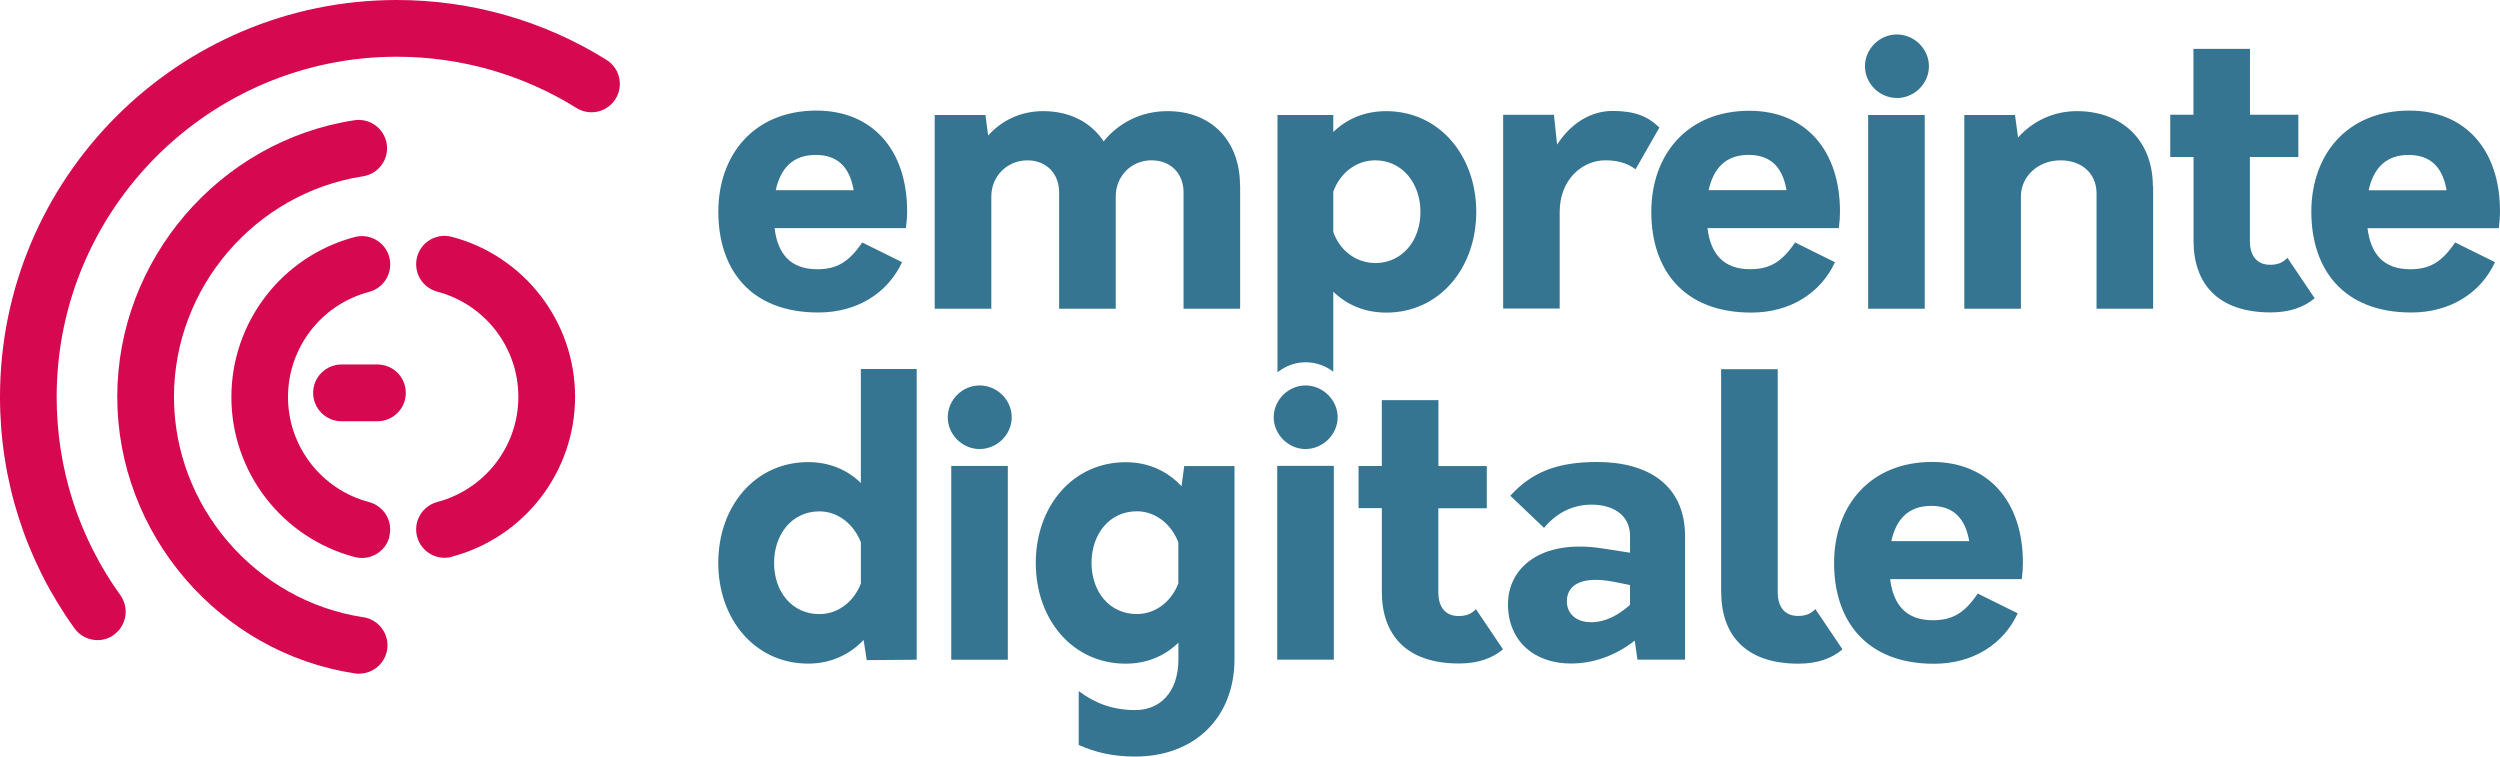
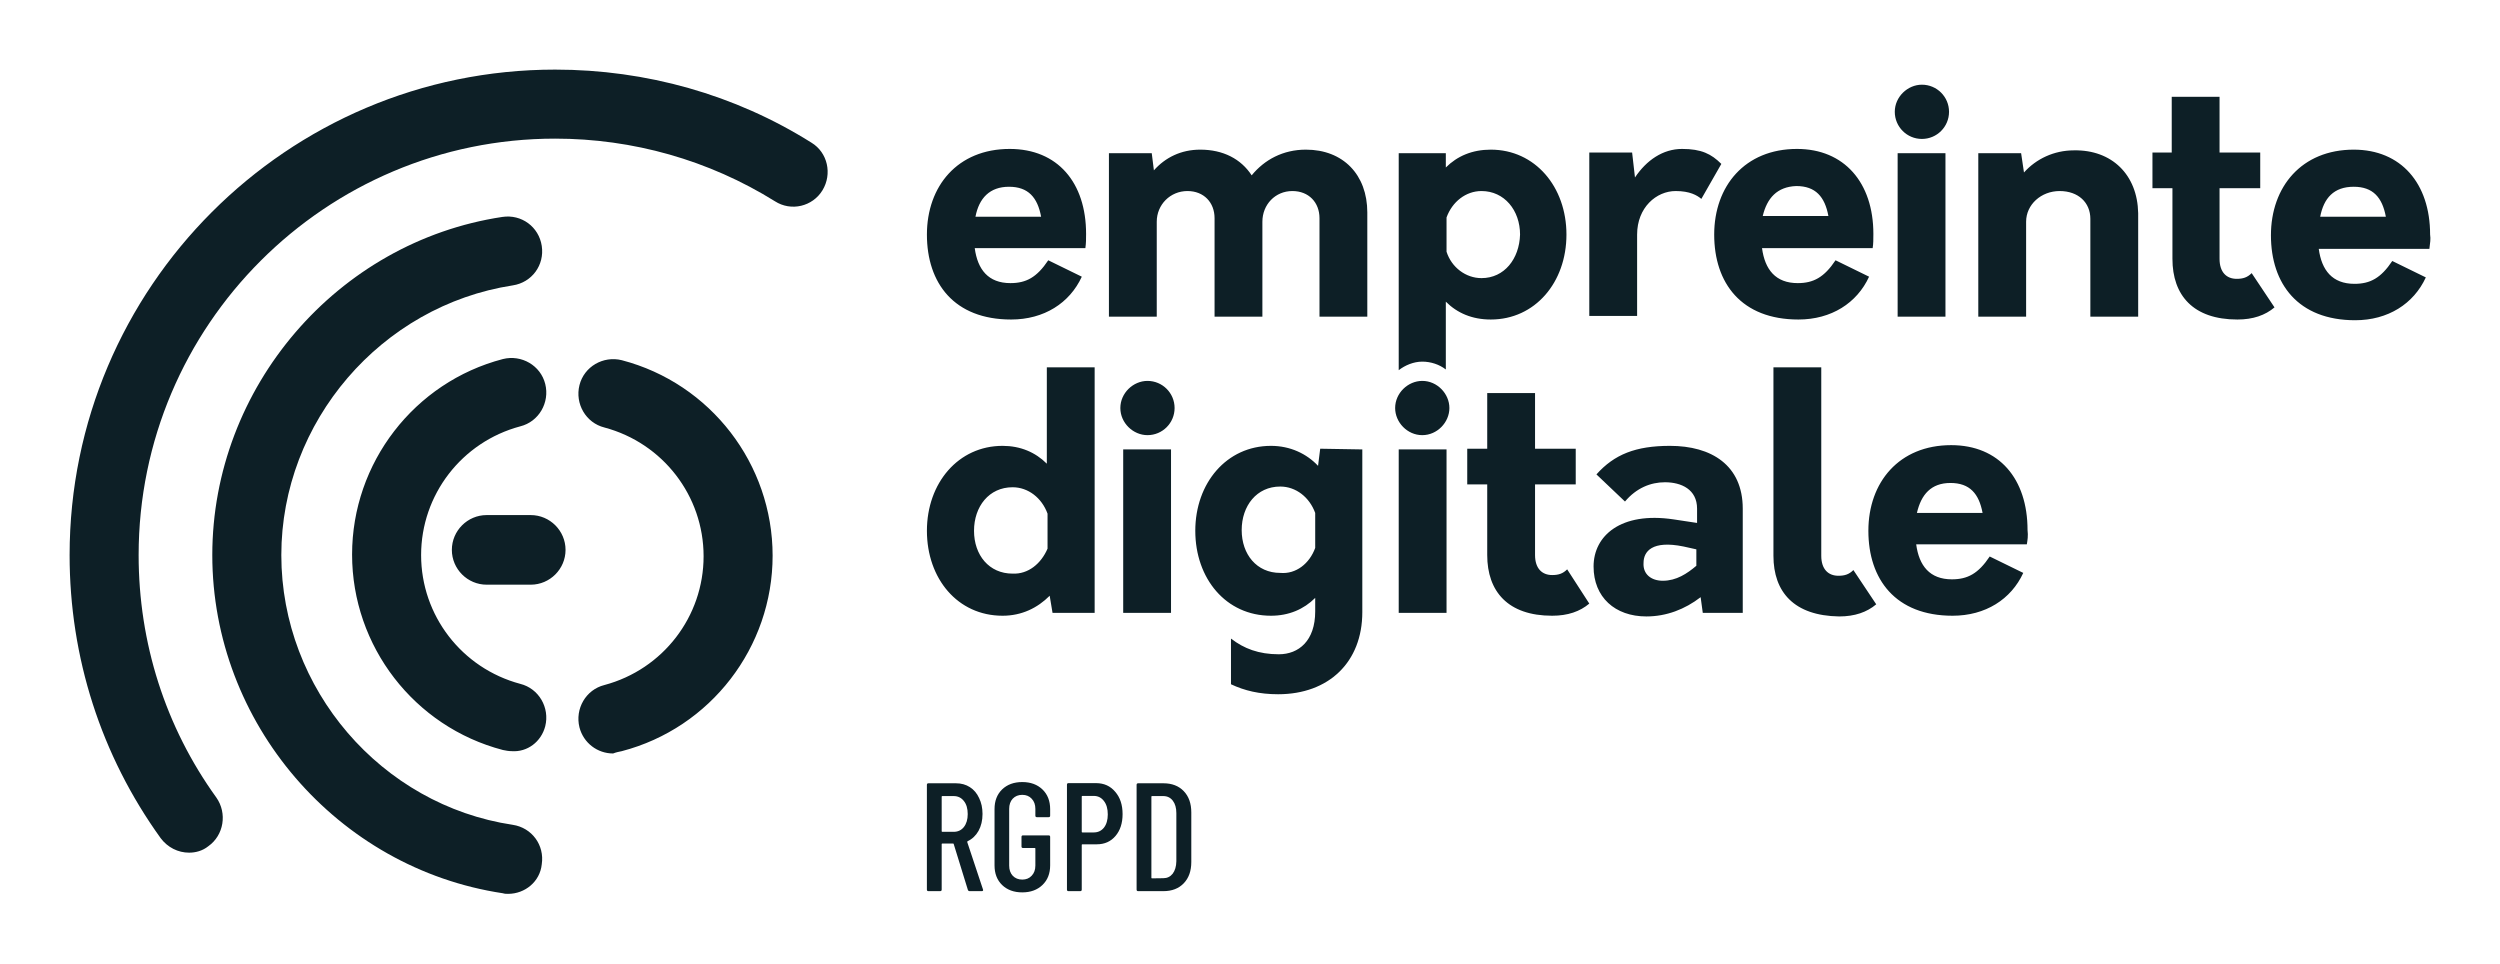
- <svg xmlns="http://www.w3.org/2000/svg" viewBox="0 0 348.848 105.57" version="1.1" id="svg13" width="348.848" height="105.57">
-   <defs id="defs5">
-     <clipPath id="a">
-       <path d="M 0,143.4 H 337.638 V 0 H 0 Z" id="path2" />
+ <svg xmlns="http://www.w3.org/2000/svg" xmlns:xlink="http://www.w3.org/1999/xlink" xml:space="preserve" width="431.002" height="166.1">
+   <g transform="translate(-56.7 -55.2)">
+     <defs>
+       <path id="a" d="M68.6 67.2h358.6v144H68.6z" />
+     </defs>
+     <clipPath id="b">
+       <use xlink:href="#a" style="overflow:visible" width="100%" height="100%" />
    </clipPath>
-   </defs>
-   <g clip-path="url(#a)" transform="matrix(1.25,0,0,-1.25,-36.57625,142.4825)" id="g11">
-     <path fill="#3d3d3c" d="m 240.39,53.58 h 8.696 c -0.432,2.508 -1.73,3.935 -4.24,3.935 -2.595,0 -3.936,-1.557 -4.455,-3.936 m 14.54,-4.24 h -14.67 c 0.35,-2.86 1.78,-4.59 4.76,-4.59 2.12,0 3.51,0.73 5.02,2.98 l 4.46,-2.21 c -1.6,-3.46 -5.01,-5.63 -9.34,-5.63 -7.57,0 -11.16,4.8 -11.16,11.24 0,6.4 4.03,11.29 10.95,11.29 6.28,0 10.13,-4.41 10.13,-11.25 0,-0.61 -0.04,-1.21 -0.13,-1.86 m -33.56,-1.42 v 24.88 h 6.32 v -24.9 c 0,-1.78 0.91,-2.64 2.25,-2.64 0.83,0 1.43,0.21 1.95,0.77 l 3.03,-4.5 c -1.21,-1.04 -2.85,-1.6 -4.93,-1.6 -5.88,0 -8.61,3.2 -8.61,8 m -14.6,-3.378 c 1.82,0 3.25,0.91 4.42,1.947 v 2.207 l -1.73,0.35 c -4.19,0.82 -5.32,-0.69 -5.32,-2.16 0,-1.42 1.08,-2.33 2.64,-2.33 m 10.56,9.56 V 40.35 h -5.32 l -0.302,2.12 c -2.12,-1.644 -4.543,-2.553 -7.14,-2.553 -4.11,0 -7.01,2.55 -7.01,6.617 0,4.023 3.59,7.31 10.556,6.23 l 3.07,-0.477 v 1.86 c 0,2.51 -2.12,3.505 -4.283,3.505 -1.903,0 -3.763,-0.734 -5.32,-2.594 l -3.764,3.59 c 2.38,2.598 5.15,3.765 9.69,3.765 5.668,0 9.82,-2.55 9.82,-8.304 m -20.31,-12.59 c -1.21,-1.04 -2.852,-1.6 -4.93,-1.6 -5.882,0 -8.61,3.2 -8.61,8 v 9.34 h -2.6 v 4.71 h 2.597 v 7.35 h 6.32 v -7.36 h 5.4 v -4.71 h -5.41 v -9.39 c 0,-1.78 0.91,-2.64 2.25,-2.64 0.82,0 1.43,0.21 1.946,0.77 l 3.03,-4.5 z m -25.22,-1.17 h 6.32 v 21.63 h -6.32 V 40.34 Z m 10.93,44.28 c -2.12,0 -3.94,1.38 -4.67,3.46 v 4.5 c 0.738,2.07 2.55,3.5 4.67,3.5 3.03,0 5.06,-2.56 5.06,-5.76 0,-3.2 -2.03,-5.71 -5.06,-5.71 m 1.25,16.96 c -2.42,0 -4.41,-0.86 -5.92,-2.33 v 1.9 h -6.23 V 72.42 c 0.87,0.7 1.96,1.125 3.13,1.125 1.17,0 2.24,-0.397 3.1,-1.05 v 8.93 c 1.515,-1.47 3.505,-2.336 5.927,-2.336 5.88,0 10.033,4.93 10.033,11.24 0,6.31 -4.155,11.25 -10.04,11.25 m -5.432,-34.17 c 0,1.92 -1.646,3.55 -3.59,3.55 -1.92,0 -3.55,-1.63 -3.55,-3.55 0,-1.92 1.63,-3.55 3.55,-3.55 1.944,0 3.59,1.63 3.59,3.55 M 160.8,48.87 v 4.58 c -0.78,2.03 -2.55,3.46 -4.63,3.46 -3.07,0 -5.06,-2.56 -5.06,-5.76 0,-3.2 1.99,-5.71 5.06,-5.71 2.08,0 3.85,1.38 4.63,3.42 m 6.27,13.11 V 40.43 c 0,-6.576 -4.46,-10.9 -11.12,-10.9 -2.42,0 -4.457,0.475 -6.27,1.297 v 6.012 c 1.73,-1.3 3.72,-2.12 6.32,-2.12 2.6,0 4.81,1.81 4.81,5.71 v 1.81 c -1.52,-1.47 -3.51,-2.34 -5.89,-2.34 -5.924,0 -10.034,4.93 -10.034,11.24 0,6.31 4.11,11.25 10.036,11.25 2.556,0 4.676,-1 6.23,-2.68 l 0.306,2.25 h 5.627 z M 135.45,40.34 h 6.315 v 21.63 h -6.314 V 40.34 Z m 3.16,23.52 c 1.944,0 3.59,1.6 3.59,3.55 0,1.95 -1.646,3.55 -3.59,3.55 -1.906,0 -3.55,-1.6 -3.55,-3.55 0,-1.95 1.64,-3.55 3.543,-3.55 m -13.24,-15 v 4.58 c -0.78,2.03 -2.55,3.46 -4.63,3.46 -3.07,0 -5.06,-2.556 -5.06,-5.757 0,-3.2 1.99,-5.71 5.06,-5.71 2.08,0 3.85,1.386 4.63,3.42 m 6.23,23.922 V 40.34 l -5.58,-0.044 -0.345,2.25 c -1.56,-1.644 -3.68,-2.64 -6.19,-2.64 -5.926,0 -10.036,4.933 -10.036,11.248 0,6.317 4.11,11.247 10.037,11.247 2.38,0 4.37,-0.86 5.88,-2.33 v 12.72 h 6.23 z M 293.68,92.75 h 8.695 c -0.433,2.51 -1.73,3.938 -4.24,3.938 -2.595,0 -3.937,-1.558 -4.455,-3.937 m 14.535,-4.24 H 293.55 c 0.348,-2.85 1.775,-4.58 4.76,-4.58 2.12,0 3.504,0.74 5.018,2.99 l 4.455,-2.2 c -1.6,-3.46 -5.018,-5.62 -9.344,-5.62 -7.57,0 -11.16,4.8 -11.16,11.25 0,6.41 4.02,11.29 10.94,11.29 6.27,0 10.12,-4.41 10.12,-11.24 0,-0.6 -0.05,-1.21 -0.13,-1.86 m -20.54,-7.83 c -1.21,-1.04 -2.86,-1.6 -4.93,-1.6 -5.89,0 -8.61,3.2 -8.61,8 v 9.35 h -2.6 v 4.718 h 2.59 v 7.35 h 6.31 v -7.35 h 5.4 v -4.72 h -5.41 v -9.39 c 0,-1.775 0.91,-2.64 2.25,-2.64 0.82,0 1.42,0.216 1.94,0.78 l 3.03,-4.5 z m -18.05,12.5 V 79.52 h -6.32 v 12.89 c 0,2.208 -1.65,3.678 -4.03,3.678 -2.47,0 -4.41,-1.773 -4.41,-4.023 V 79.518 h -6.32 v 21.63 h 5.66 l 0.34,-2.51 c 1.64,1.818 3.93,2.942 6.57,2.942 5.06,0 8.48,-3.287 8.48,-8.392 m -31.78,-13.67 h 6.313 v 21.63 h -6.317 V 79.518 Z M 241,103.04 c 1.945,0 3.59,1.6 3.59,3.55 0,1.95 -1.645,3.55 -3.59,3.55 -1.906,0 -3.55,-1.6 -3.55,-3.55 0,-1.95 1.645,-3.54 3.55,-3.54 M 220,92.76 h 8.695 c -0.433,2.51 -1.73,3.936 -4.24,3.936 -2.595,0 -3.936,-1.557 -4.455,-3.936 m 14.535,-4.24 H 219.87 c 0.346,-2.855 1.774,-4.585 4.76,-4.585 2.118,0 3.503,0.736 5.017,2.985 l 4.455,-2.205 c -1.6,-3.46 -5.02,-5.624 -9.345,-5.624 -7.57,0 -11.16,4.8 -11.16,11.24 0,6.4 4.023,11.29 10.944,11.29 6.27,0 10.12,-4.41 10.12,-11.25 0,-0.6 -0.04,-1.21 -0.13,-1.86 m -20.05,11.2 -2.64,-4.62 c -0.6,0.43 -1.55,1 -3.37,1 -2.59,0 -5.1,-2.16 -5.1,-5.75 v -10.8 h -6.31 v 21.63 h 5.67 l 0.35,-3.33 c 1.47,2.29 3.68,3.76 6.19,3.76 2.51,0 3.94,-0.6 5.24,-1.86 M 167.7,93.3 V 79.52 h -6.317 V 92.5 c 0,2.12 -1.43,3.59 -3.59,3.59 -2.25,0 -3.98,-1.775 -3.98,-4.025 V 79.518 h -6.32 v 12.978 c 0,2.12 -1.426,3.59 -3.545,3.59 -2.25,0 -4.025,-1.773 -4.025,-4.023 V 79.518 h -6.32 v 21.63 h 5.664 l 0.303,-2.293 c 1.51,1.687 3.63,2.725 6.14,2.725 2.983,0 5.362,-1.254 6.75,-3.374 1.684,2.076 4.193,3.374 7.134,3.374 4.89,0 8.09,-3.287 8.09,-8.306 m -51.82,-0.518 h 8.69 c -0.43,2.51 -1.73,3.936 -4.24,3.936 -2.595,0 -3.936,-1.557 -4.455,-3.936 m 14.53,-4.24 h -14.66 c 0.34,-2.855 1.77,-4.585 4.76,-4.585 2.12,0 3.5,0.74 5.02,2.99 l 4.45,-2.2 c -1.6,-3.46 -5.02,-5.62 -9.35,-5.62 -7.57,0 -11.16,4.8 -11.16,11.25 0,6.4 4.025,11.29 10.946,11.29 6.28,0 10.13,-4.41 10.13,-11.24 0,-0.6 -0.046,-1.21 -0.13,-1.86" id="path7" style="fill:#367591;fill-opacity:1" />
-     <path fill="#de3a23" d="m 79.69,51.84 c 8.107,2.136 13.768,9.48 13.768,17.856 0,8.376 -5.66,15.72 -13.768,17.857 -1.693,0.444 -3.423,-0.564 -3.87,-2.254 -0.445,-1.7 0.565,-3.43 2.256,-3.87 5.328,-1.41 9.05,-6.23 9.05,-11.74 0,-5.51 -3.722,-10.33 -9.05,-11.74 -1.69,-0.45 -2.7,-2.18 -2.255,-3.87 0.38,-1.42 1.66,-2.36 3.06,-2.36 0.27,0 0.54,0.03 0.81,0.1 m -6.98,2.25 c 0.45,1.69 -0.56,3.42 -2.25,3.87 -5.33,1.4 -9.05,6.23 -9.05,11.73 0,5.5 3.719,10.331 9.049,11.731 1.69,0.444 2.7,2.176 2.26,3.87 -0.44,1.69 -2.17,2.7 -3.87,2.252 -8.1,-2.14 -13.76,-9.48 -13.76,-17.86 0,-8.38 5.66,-15.72 13.77,-17.86 0.27,-0.07 0.54,-0.103 0.81,-0.103 1.4,0 2.69,0.94 3.06,2.36 m 1.83,16.08 c 0,1.75 -1.416,3.16 -3.164,3.16 h -4.01 c -1.75,0 -3.17,-1.42 -3.17,-3.168 0,-1.75 1.42,-3.17 3.166,-3.17 h 4.01 c 1.75,0 3.17,1.416 3.17,3.165 m -32.59,-27 c 1.42,1.02 1.745,3 0.725,4.42 -4.652,6.475 -7.112,14.13 -7.112,22.133 0,20.94 17.036,37.974 37.975,37.974 7.115,0 14.05,-1.98 20.055,-5.72 1.482,-0.927 3.437,-0.474 4.362,1.01 0.924,1.486 0.47,3.44 -1.014,4.363 -7.01,4.37 -15.103,6.68 -23.402,6.68 -24.43,0 -44.3,-19.876 -44.3,-44.307 0,-9.338 2.88,-18.27 8.31,-25.83 0.62,-0.86 1.59,-1.32 2.58,-1.32 0.64,0 1.28,0.194 1.84,0.595 m 27.36,-4.35 c -0.16,0 -0.32,0.01 -0.48,0.04 -15.12,2.29 -26.52,15.56 -26.52,30.88 0,15.29 11.38,28.56 26.47,30.87 1.73,0.26 3.35,-0.92 3.61,-2.65 0.27,-1.72 -0.92,-3.34 -2.65,-3.61 -12.03,-1.85 -21.1,-12.42 -21.1,-24.61 0,-12.21 9.09,-22.79 21.14,-24.61 1.73,-0.26 2.92,-1.878 2.66,-3.607 -0.24,-1.564 -1.59,-2.69 -3.13,-2.69" id="path9" style="fill:#d6084f;fill-opacity:1" />
+     <path d="M163.9 184.7c15.3-4 26-17.9 26-33.7 0-15.8-10.7-29.7-26-33.7-3.2-.8-6.5 1.1-7.3 4.3-.8 3.2 1.1 6.5 4.3 7.3 10.1 2.7 17.1 11.8 17.1 22.2 0 10.4-7 19.5-17.1 22.2-3.2.8-5.1 4.1-4.3 7.3.7 2.7 3.1 4.5 5.8 4.5.5-.2 1-.3 1.5-.4m-13.2-4.3c.8-3.2-1.1-6.5-4.3-7.3-10.1-2.7-17.1-11.8-17.1-22.2 0-10.4 7-19.5 17.1-22.2 3.2-.8 5.1-4.1 4.3-7.3-.8-3.2-4.1-5.1-7.3-4.3-15.3 4-26 17.9-26 33.7 0 15.8 10.7 29.7 26 33.7.5.1 1 .2 1.5.2 2.7.2 5.1-1.6 5.8-4.3m3.5-30.4c0-3.3-2.7-6-6-6h-7.6c-3.3 0-6 2.7-6 6s2.7 6 6 6h7.6c3.3 0 6-2.7 6-6m-61.6 51.1c2.7-1.9 3.3-5.7 1.4-8.4-8.8-12.2-13.4-26.7-13.4-41.8 0-39.6 32.2-71.8 71.8-71.8 13.4 0 26.5 3.7 37.9 10.8 2.8 1.8 6.5.9 8.2-1.9 1.7-2.8.9-6.5-1.9-8.2-13.2-8.3-28.5-12.6-44.2-12.6-46.2 0-83.7 37.6-83.7 83.7 0 17.6 5.4 34.5 15.7 48.8 1.2 1.6 3 2.5 4.9 2.5 1.1 0 2.3-.3 3.3-1.1m51.7 8.2c-.3 0-.6 0-.9-.1-28.6-4.3-50.1-29.4-50.1-58.3s21.5-54 50-58.3c3.3-.5 6.3 1.7 6.8 5s-1.7 6.3-5 6.8c-22.7 3.5-39.9 23.5-39.9 46.5 0 23.1 17.2 43.1 39.9 46.5 3.3.5 5.5 3.5 5 6.8-.3 3-2.9 5.1-5.8 5.1" clip-path="url(#b)" style="clip-path:url(#b);fill:#0d1f26" />
+     <path d="M238.7 92.7h-15.5c.4 3 1.9 4.9 5 4.9 2.2 0 3.7-.8 5.3-3.2l4.7 2.3c-1.7 3.7-5.3 6-9.9 6-8 0-11.8-5.1-11.8-11.9 0-6.8 4.3-12 11.6-12 6.7 0 10.7 4.7 10.7 11.9 0 .7 0 1.3-.1 2m-15.4-4.4h9.2c-.5-2.7-1.8-4.2-4.5-4.2s-4.2 1.6-4.7 4.2m54.9-.6v14.6h-6.7V88.5c0-2.2-1.5-3.8-3.8-3.8-2.4 0-4.2 1.9-4.2 4.3v13.3h-6.7V88.5c0-2.2-1.5-3.8-3.8-3.8-2.4 0-4.3 1.9-4.3 4.3v13.3H242V79.4h6l.3 2.4c1.6-1.8 3.8-2.9 6.5-2.9 3.2 0 5.7 1.3 7.2 3.6 1.8-2.2 4.4-3.6 7.6-3.6 5.2 0 8.6 3.5 8.6 8.8m49.6-6.8-2.8 4.9c-.6-.5-1.6-1.1-3.6-1.1-2.7 0-5.4 2.3-5.4 6.1v11.4h-6.7V79.3h6l.4 3.5c1.6-2.4 3.9-4 6.6-4 2.7 0 4.1.7 5.5 2.1M349 92.7h-15.5c.4 3 1.9 4.9 5 4.9 2.2 0 3.7-.8 5.3-3.2l4.7 2.3c-1.7 3.7-5.3 6-9.9 6-8 0-11.8-5.1-11.8-11.9 0-6.8 4.3-12 11.6-12 6.6 0 10.7 4.7 10.7 11.9 0 .7 0 1.4-.1 2m-15.4-4.5h9.2c-.5-2.7-1.8-4.2-4.5-4.2-2.7.1-4.1 1.7-4.7 4.2m22.3-10.8c2.1 0 3.8-1.7 3.8-3.8 0-2.1-1.7-3.8-3.8-3.8-2 0-3.8 1.7-3.8 3.8 0 2.1 1.7 3.8 3.8 3.8m-3.4 24.9h6.7V79.4h-6.7zm33.7-14.5v14.5h-6.7V88.6c0-2.3-1.7-3.9-4.3-3.9-2.6 0-4.7 1.9-4.7 4.3v13.3h-6.7V79.4h6l.4 2.7c1.7-1.9 4.2-3.1 7-3.1 5.3-.1 8.9 3.4 9 8.8m19.1 13.2c-1.3 1.1-3 1.7-5.2 1.7-6.2 0-9.1-3.4-9.1-8.5v-9.9h-2.8v-5h2.7v-7.8h6.7v7.8h5.7v5h-5.7v9.9c0 1.9 1 2.8 2.4 2.8.9 0 1.5-.2 2.1-.8zm21.7-8.2h-15.5c.4 3 1.9 4.9 5 4.9 2.2 0 3.7-.8 5.3-3.2l4.7 2.3c-1.7 3.7-5.3 6-9.9 6-8 0-11.8-5.1-11.8-11.9 0-6.8 4.3-12 11.6-12 6.6 0 10.7 4.7 10.7 11.9.1.6 0 1.2-.1 2m-15.3-4.5h9.2c-.5-2.7-1.8-4.2-4.5-4.2-2.8 0-4.2 1.6-4.7 4.2M240 109.4v34.4h-5.9l-.4-2.4c-1.7 1.7-3.9 2.8-6.6 2.8-6.3 0-10.6-5.2-10.6-11.9s4.4-11.9 10.6-11.9c2.5 0 4.6.9 6.2 2.5v-13.5zm-6.6 25.4v-4.9c-.8-2.2-2.7-3.7-4.9-3.7-3.3 0-5.4 2.7-5.4 6.1 0 3.4 2.1 6 5.4 6 2.2.1 4-1.4 4.9-3.5m14-15.9c2.1 0 3.8-1.7 3.8-3.8 0-2.1-1.7-3.8-3.8-3.8-2 0-3.8 1.7-3.8 3.8 0 2.1 1.8 3.8 3.8 3.8m-3.4 24.9h6.7v-22.9H244Zm33.5-22.9v22.8c0 7-4.7 11.5-11.8 11.5-2.6 0-4.7-.5-6.6-1.4v-6.4c1.8 1.4 3.9 2.2 6.7 2.2 2.8 0 5.1-1.9 5.1-6v-1.9c-1.6 1.6-3.7 2.5-6.2 2.5-6.3 0-10.6-5.2-10.6-11.9s4.4-11.9 10.6-11.9c2.7 0 5 1.1 6.6 2.8l.3-2.4zm-6.6 13.8v-4.9c-.8-2.2-2.7-3.7-4.9-3.7-3.3 0-5.4 2.7-5.4 6.1 0 3.4 2.1 6 5.4 6 2.2.2 4.1-1.3 4.9-3.5m18.8-19.6c0-2-1.7-3.8-3.8-3.8-2 0-3.8 1.7-3.8 3.8 0 2 1.7 3.8 3.8 3.8 2.1 0 3.8-1.8 3.8-3.8m5.8-36.2c-2.6 0-4.7.9-6.3 2.5v-2h-6.6v30.4c.9-.7 2.1-1.2 3.3-1.2 1.2 0 2.4.4 3.3 1.1v-9.5c1.6 1.6 3.7 2.5 6.3 2.5 6.2 0 10.6-5.2 10.6-11.9s-4.4-11.9-10.6-11.9m-1.3 18c-2.2 0-4.2-1.5-4.9-3.7v-4.8c.8-2.2 2.7-3.7 4.9-3.7 3.2 0 5.4 2.7 5.4 6.1-.1 3.4-2.2 6.1-5.4 6.1m-11.6 46.9h6.7v-22.9h-6.7zm26.7-1.3c-1.3 1.1-3 1.7-5.2 1.7-6.2 0-9.1-3.4-9.1-8.5v-9.9h-2.8v-5h2.8V113h6.7v7.8h5.7v5h-5.7v9.9c0 1.9 1 2.8 2.4 2.8.9 0 1.5-.2 2.1-.8zm21.5-13.3v14.6h-5.6l-.3-2.2c-2.2 1.7-4.8 2.7-7.6 2.7-4.4 0-7.4-2.7-7.4-7s3.8-7.7 11.2-6.6l3.3.5v-2c0-2.7-2.2-3.7-4.5-3.7-2 0-4 .8-5.6 2.7l-4-3.8c2.5-2.8 5.5-4 10.3-4 5.8 0 10.2 2.7 10.2 8.8m-11.2 10.1c1.9 0 3.4-1 4.7-2.1v-2.3l-1.8-.4c-4.4-.9-5.6.7-5.6 2.3-.1 1.6 1.1 2.5 2.7 2.5m15.5-3.5v-26.4h6.7v26.4c0 1.9 1 2.8 2.4 2.8.9 0 1.5-.2 2.1-.8l3.2 4.8c-1.3 1.1-3 1.7-5.2 1.7-6.3-.1-9.2-3.4-9.2-8.5m35.5-1.6h-15.5c.4 3 1.9 4.9 5 4.9 2.2 0 3.7-.8 5.3-3.2l4.7 2.3c-1.7 3.7-5.3 6-9.9 6-8 0-11.8-5.1-11.8-11.9 0-6.8 4.3-12 11.6-12 6.7 0 10.7 4.7 10.7 11.9.1.8 0 1.4-.1 2m-15.4-4.4h9.2c-.5-2.7-1.8-4.2-4.5-4.2s-4.1 1.6-4.7 4.2" clip-path="url(#b)" transform="matrix(1.23054 0 0 1.23054 -49.911 -16.091)" style="clip-path:url(#b);fill:#0d1f26" />
+   </g>
+   <g aria-label="Offre RGPD" style="font-size:26.564px;line-height:1.25;font-family:'Barlow Condensed';-inkscape-font-specification:'Barlow Condensed, ';fill:#0d1f26;stroke-width:1.23">
+     <path d="M218.207 192.693q-.24 0-.319-.212l-2.444-7.916q-.027-.08-.106-.08h-1.86q-.106 0-.106.106v7.837q0 .265-.266.265h-2.019q-.265 0-.265-.265v-18.064q0-.266.265-.266h4.756q1.354 0 2.39.664t1.594 1.886q.585 1.196.585 2.737 0 1.673-.691 2.922-.69 1.222-1.886 1.78-.08.08-.053.159l2.71 8.155.026.106q0 .186-.24.186zm-4.729-16.39q-.106 0-.106.106v5.95q0 .107.106.107h1.966q1.09 0 1.753-.824.664-.85.664-2.23 0-1.435-.664-2.259-.664-.85-1.753-.85zM227.265 192.906q-2.152 0-3.48-1.275-1.301-1.275-1.301-3.374v-9.723q0-2.098 1.301-3.373 1.328-1.275 3.48-1.275t3.48 1.275q1.328 1.275 1.328 3.4v1.116q0 .265-.265.265h-2.02q-.265 0-.265-.265v-1.17q0-1.088-.637-1.752-.611-.664-1.62-.664-1.01 0-1.648.664-.61.664-.61 1.753v9.776q0 1.089.61 1.753.638.664 1.647.664 1.01 0 1.62-.664.638-.664.638-1.753v-2.922q0-.107-.106-.107h-2.019q-.266 0-.266-.265v-1.647q0-.266.266-.266h4.41q.265 0 .265.266v4.914q0 2.099-1.328 3.374t-3.48 1.275zM239.99 174.072q2.045 0 3.293 1.487 1.276 1.461 1.276 3.852 0 2.338-1.222 3.772-1.222 1.435-3.215 1.435h-2.497q-.106 0-.106.106v7.704q0 .265-.266.265h-2.019q-.265 0-.265-.265v-18.09q0-.266.265-.266zm-.399 8.5q1.09 0 1.753-.823.664-.85.664-2.285 0-1.46-.664-2.31-.664-.878-1.753-.878h-1.966q-.106 0-.106.107v6.083q0 .106.106.106zM247.242 192.693q-.266 0-.266-.265v-18.064q0-.266.266-.266h4.356q2.205 0 3.507 1.355 1.301 1.355 1.301 3.666v8.554q0 2.31-1.301 3.665-1.302 1.355-3.507 1.355zm2.284-2.31q0 .105.106.105l1.94-.026q1.009 0 1.62-.77.61-.797.637-2.152v-8.288q0-1.355-.61-2.152-.611-.797-1.647-.797h-1.94q-.106 0-.106.106z" style="font-weight:500;font-stretch:condensed;-inkscape-font-specification:'Barlow Condensed, Medium Condensed'" transform="translate(-51.025 -39.059)" />
  </g>
</svg>
